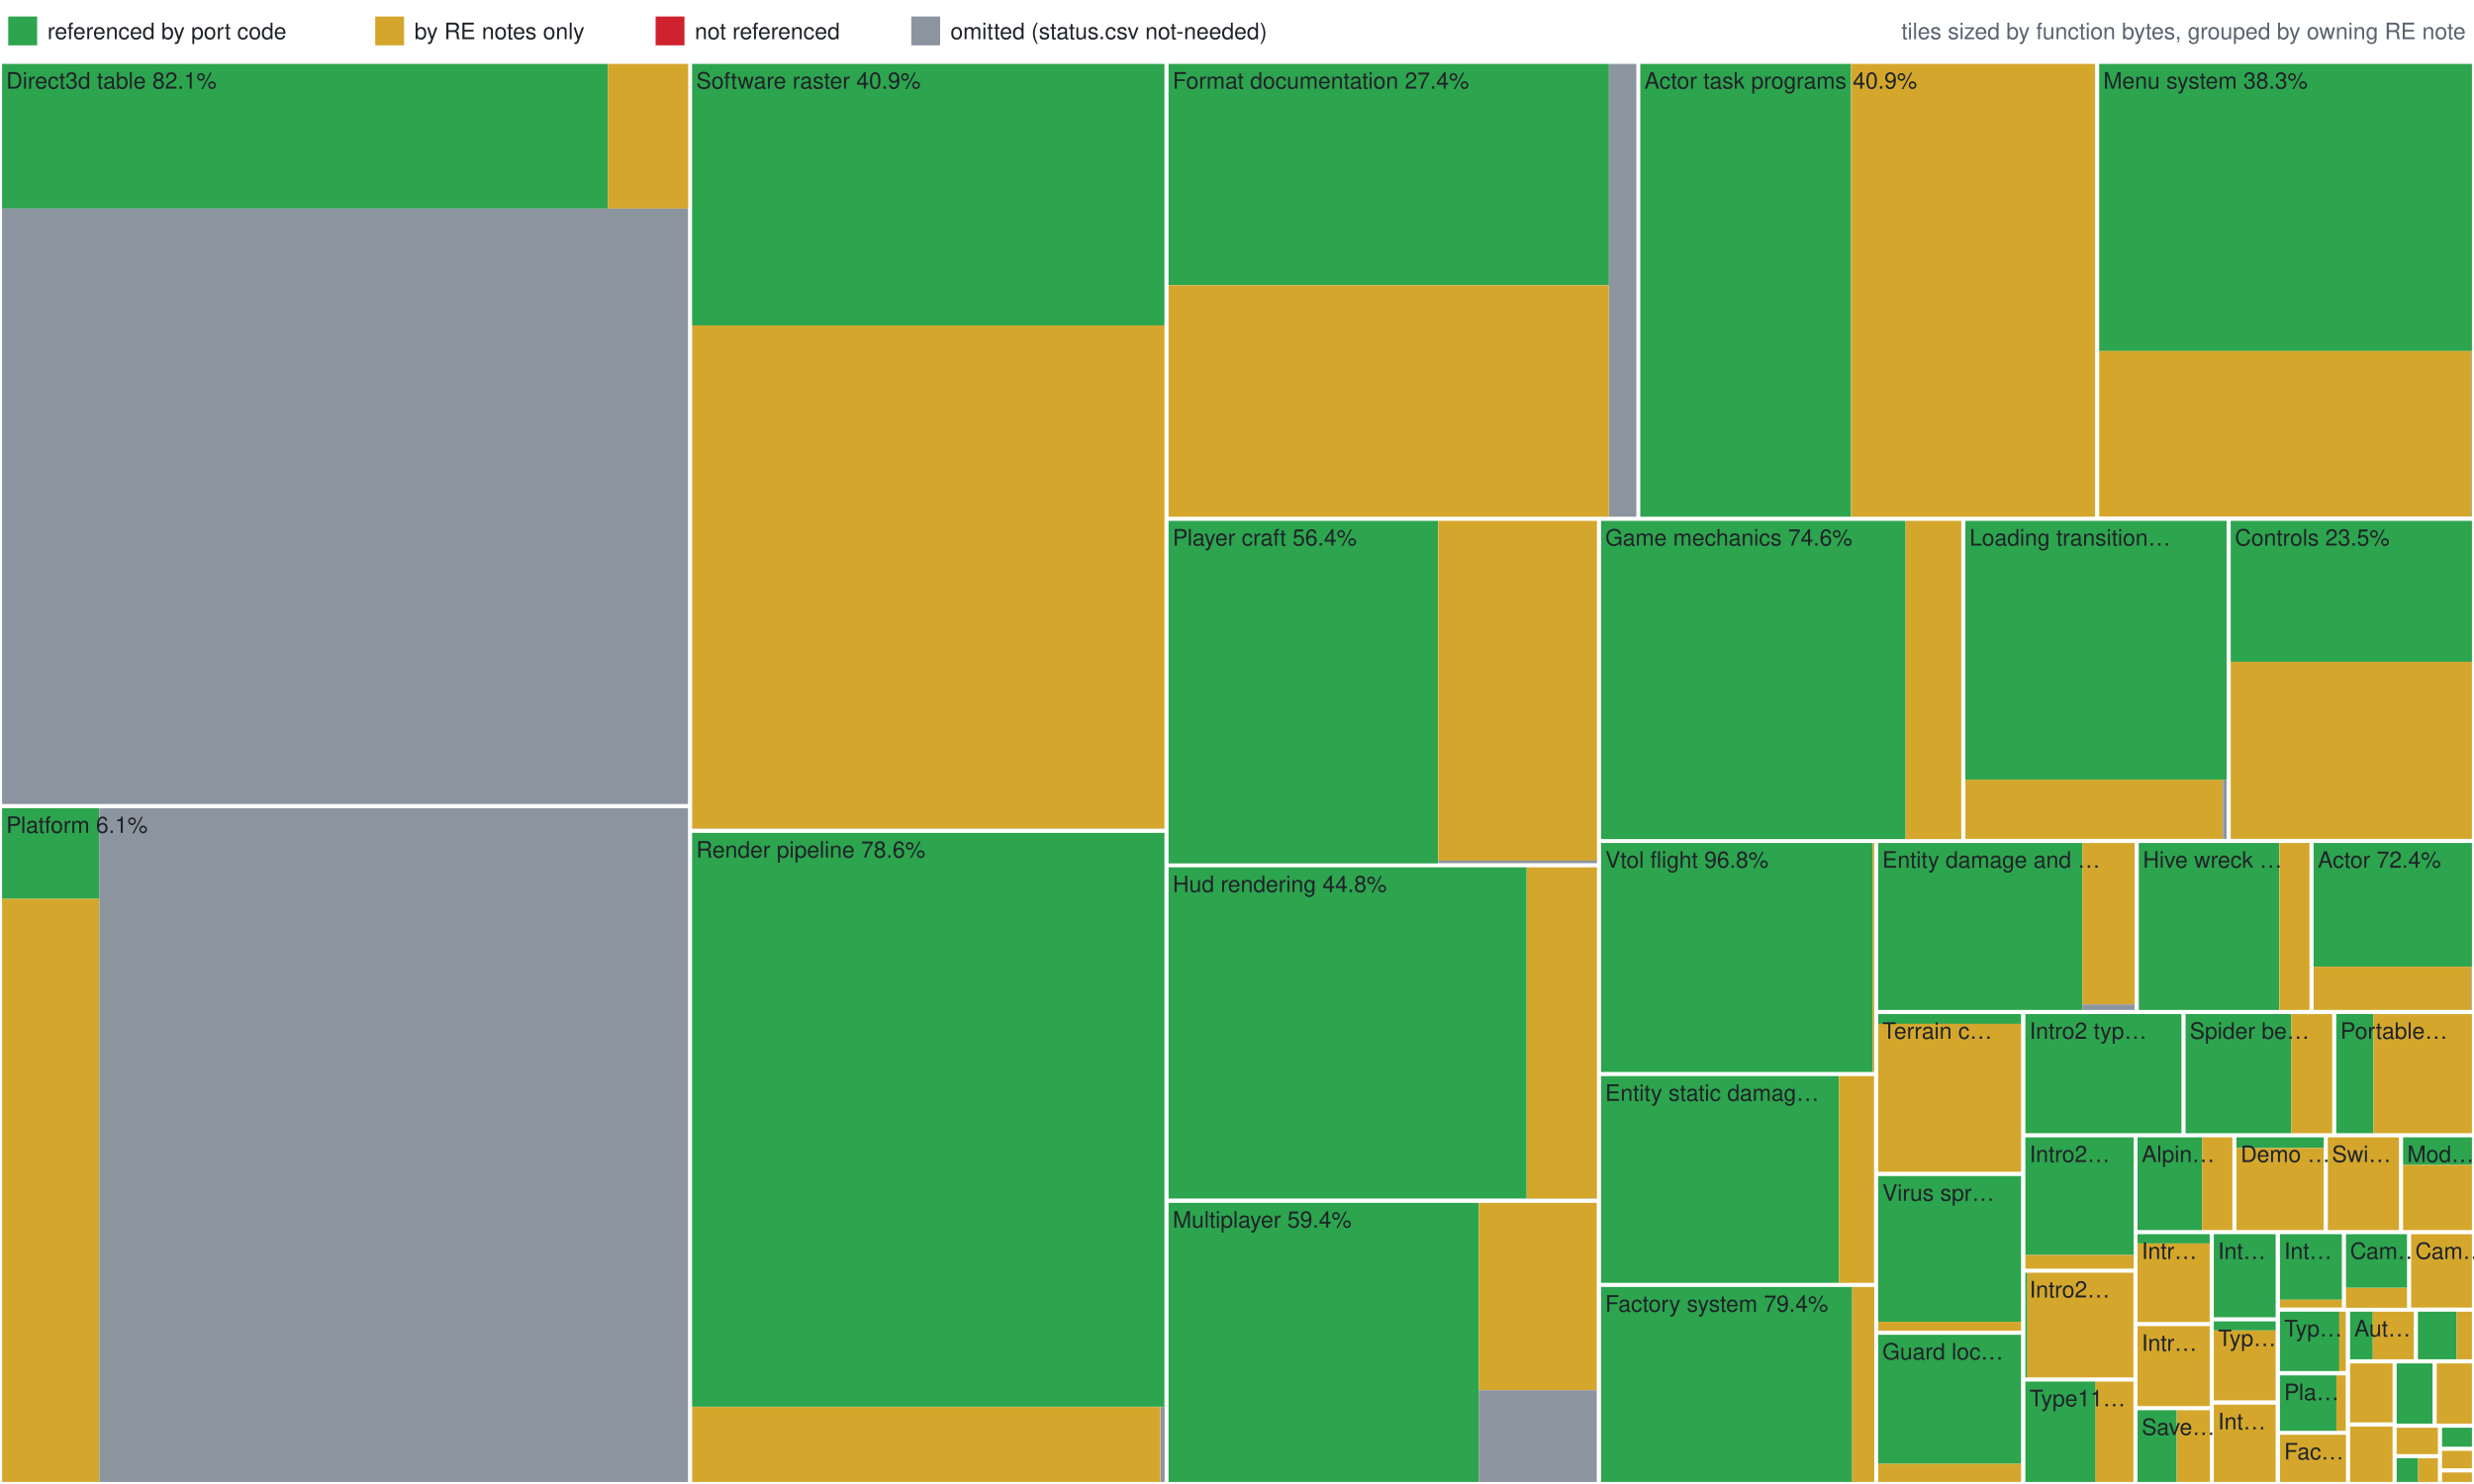
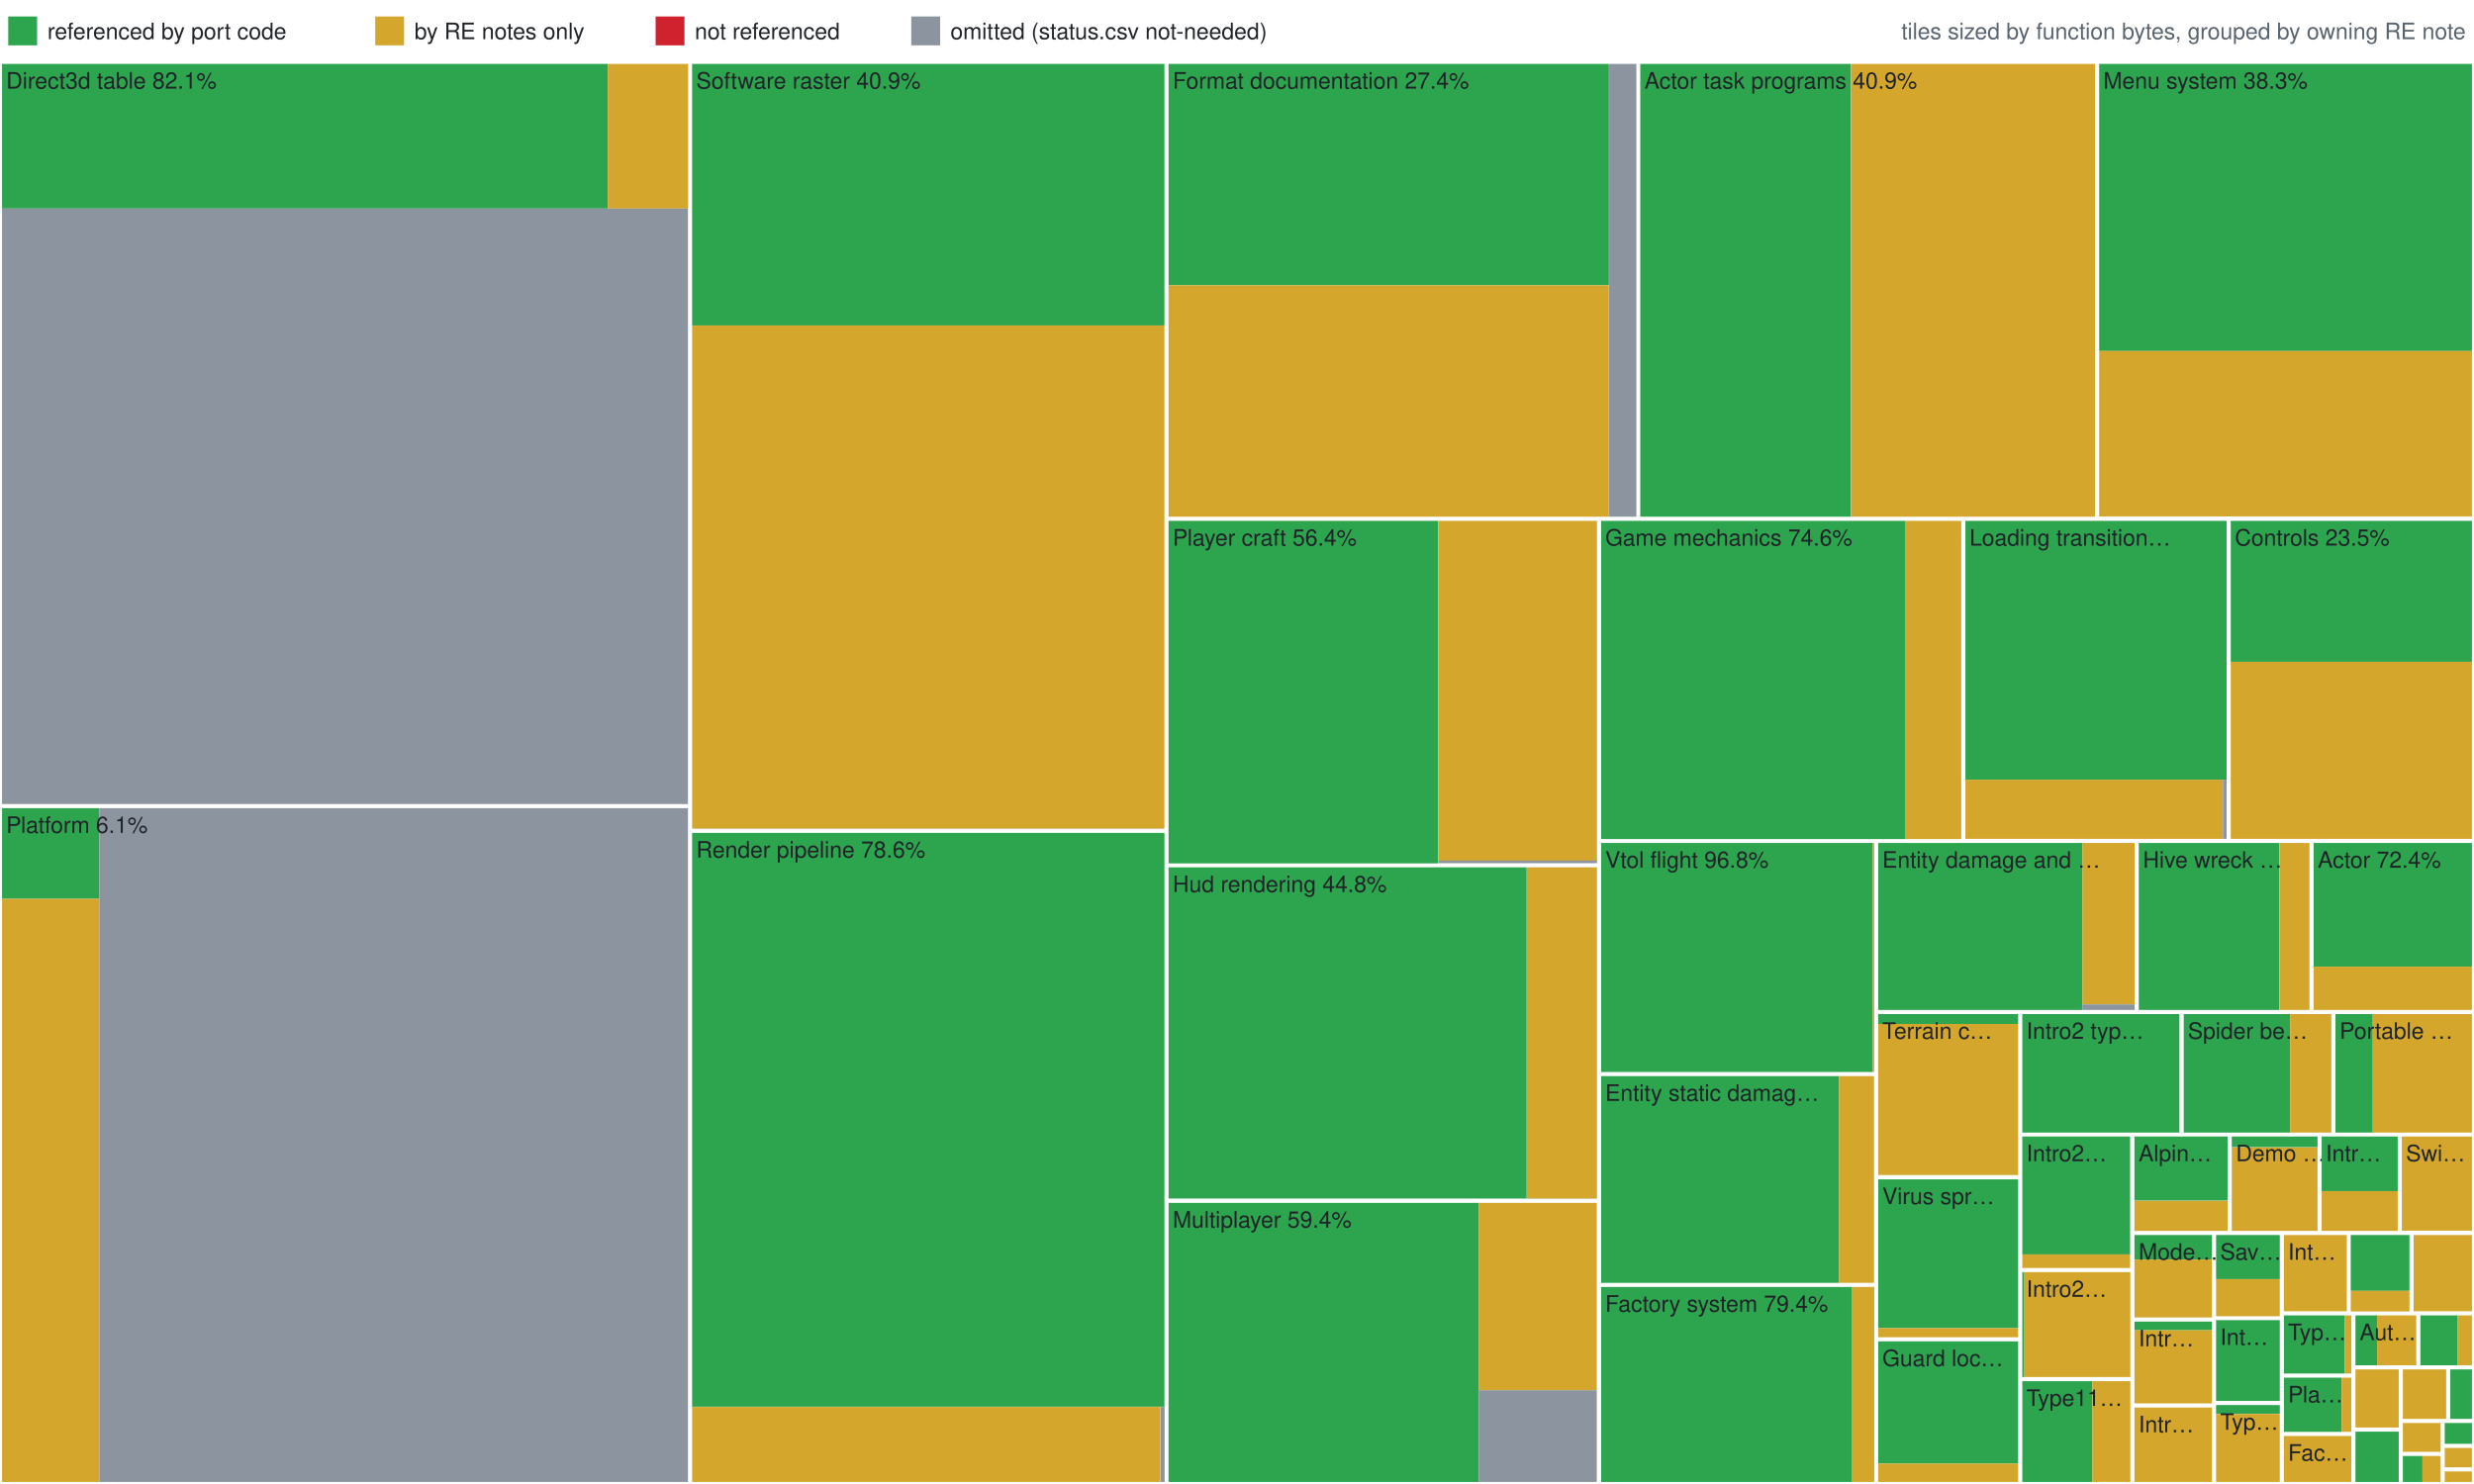
<svg xmlns="http://www.w3.org/2000/svg" width="1200" height="720" viewBox="0 0 1200 720" font-family="Segoe UI, Helvetica, Arial, sans-serif" font-size="11">
  <rect width="1200" height="720" fill="#ffffff" />
  <rect x="4" y="8" width="14" height="14" fill="#2da44e" />
  <text x="23" y="19" fill="#1f2328">referenced by port code</text>
  <rect x="182" y="8" width="14" height="14" fill="#d4a72c" />
  <text x="201" y="19" fill="#1f2328">by RE notes only</text>
  <rect x="318" y="8" width="14" height="14" fill="#cf222e" />
  <text x="337" y="19" fill="#1f2328">not referenced</text>
  <rect x="442" y="8" width="14" height="14" fill="#8c959f" />
  <text x="461" y="19" fill="#1f2328">omitted (status.csv not-needed)</text>
  <text x="1196" y="19" fill="#59636e" text-anchor="end">tiles sized by function bytes, grouped by owning RE note</text>
  <g>
    <rect x="1" y="31" width="293.8" height="70.2" fill="#2da44e" />
    <rect x="294.8" y="31" width="39" height="70.2" fill="#d4a72c" />
    <rect x="1" y="101.2" width="332.7" height="288.9" fill="#8c959f" />
    <text x="3" y="43" fill="#1f2328">Direct3d table 82.1%</text>
  </g>
  <g>
    <rect x="1" y="392.1" width="47.2" height="44" fill="#2da44e" />
    <rect x="1" y="436.1" width="47.2" height="282.9" fill="#d4a72c" />
    <rect x="48.2" y="392.1" width="285.5" height="326.9" fill="#8c959f" />
    <text x="3" y="404.1" fill="#1f2328">Platform 6.1%</text>
  </g>
  <g>
    <rect x="335.7" y="31" width="229.1" height="126.9" fill="#2da44e" />
    <rect x="335.7" y="157.9" width="229.1" height="244.1" fill="#d4a72c" />
    <rect x="335.7" y="402" width="229.1" height="0.1" fill="#8c959f" />
    <text x="337.7" y="43" fill="#1f2328">Software raster 40.9%</text>
  </g>
  <g>
    <rect x="335.7" y="404.1" width="229.1" height="278.4" fill="#2da44e" />
    <rect x="335.7" y="682.6" width="227.1" height="36.4" fill="#d4a72c" />
    <rect x="562.9" y="682.6" width="2" height="36.4" fill="#8c959f" />
    <text x="337.7" y="416.1" fill="#1f2328">Render pipeline 78.6%</text>
  </g>
  <g>
    <rect x="566.8" y="31" width="213.6" height="107.4" fill="#2da44e" />
    <rect x="566.8" y="138.4" width="213.6" height="112.3" fill="#d4a72c" />
    <rect x="780.5" y="31" width="13.2" height="219.7" fill="#8c959f" />
    <text x="568.8" y="43" fill="#1f2328">Format documentation 27.4%</text>
  </g>
  <g>
    <rect x="795.6" y="31" width="102.2" height="219.7" fill="#2da44e" />
    <rect x="897.9" y="31" width="118.3" height="219.7" fill="#d4a72c" />
    <rect x="897.9" y="250.7" width="118.3" height="0" fill="#8c959f" />
    <text x="797.6" y="43" fill="#1f2328">Actor task programs 40.9%</text>
  </g>
  <g>
    <rect x="1018.2" y="31" width="180.8" height="139.3" fill="#2da44e" />
    <rect x="1018.2" y="170.3" width="180.6" height="80.3" fill="#d4a72c" />
    <rect x="1198.7" y="170.3" width="0.3" height="80.3" fill="#8c959f" />
    <text x="1020.2" y="43" fill="#1f2328">Menu system 38.3%</text>
  </g>
  <g>
    <rect x="566.8" y="252.7" width="130.7" height="166.2" fill="#2da44e" />
    <rect x="697.6" y="252.7" width="77" height="164.9" fill="#d4a72c" />
    <rect x="697.6" y="417.5" width="77" height="1.3" fill="#8c959f" />
    <text x="568.8" y="264.7" fill="#1f2328">Player craft 56.4%</text>
  </g>
  <g>
    <rect x="566.8" y="420.8" width="173.7" height="160.7" fill="#2da44e" />
    <rect x="740.6" y="420.8" width="34" height="160.7" fill="#d4a72c" />
    <rect x="740.6" y="581.5" width="34" height="0.1" fill="#8c959f" />
    <text x="568.8" y="432.8" fill="#1f2328">Hud rendering 44.8%</text>
  </g>
  <g>
    <rect x="566.8" y="583.6" width="150.5" height="135.4" fill="#2da44e" />
    <rect x="717.3" y="583.6" width="57.2" height="90.9" fill="#d4a72c" />
    <rect x="717.3" y="674.5" width="57.2" height="44.5" fill="#8c959f" />
    <text x="568.8" y="595.6" fill="#1f2328">Multiplayer 59.4%</text>
  </g>
  <g>
    <rect x="776.6" y="252.7" width="147.7" height="154.4" fill="#2da44e" />
    <rect x="924.3" y="252.7" width="27" height="154.4" fill="#d4a72c" />
    <text x="778.6" y="264.7" fill="#1f2328">Game mechanics 74.6%</text>
  </g>
  <g>
    <rect x="953.3" y="252.7" width="126.7" height="125.7" fill="#2da44e" />
    <rect x="953.3" y="378.3" width="124.8" height="28.7" fill="#d4a72c" />
    <rect x="1078.2" y="378.3" width="1.8" height="28.7" fill="#8c959f" />
    <text x="955.3" y="264.7" fill="#1f2328">Loading transition…</text>
  </g>
  <g>
    <rect x="1082" y="252.7" width="117" height="68.4" fill="#2da44e" />
    <rect x="1082" y="321.1" width="117" height="85.9" fill="#d4a72c" />
    <text x="1084" y="264.7" fill="#1f2328">Controls 23.5%</text>
  </g>
  <g>
    <rect x="776.6" y="409" width="131.8" height="111.1" fill="#2da44e" />
    <rect x="908.4" y="409" width="0.7" height="111.1" fill="#d4a72c" />
    <text x="778.6" y="421" fill="#1f2328">Vtol flight 96.8%</text>
  </g>
  <g>
    <rect x="776.6" y="522.1" width="115.4" height="100.3" fill="#2da44e" />
    <rect x="892" y="522.1" width="17" height="100.3" fill="#d4a72c" />
    <text x="778.6" y="534.1" fill="#1f2328">Entity static damag…</text>
  </g>
  <g>
    <rect x="776.6" y="624.4" width="121.8" height="94.6" fill="#2da44e" />
    <rect x="898.4" y="624.4" width="10.7" height="94.6" fill="#d4a72c" />
    <text x="778.6" y="636.4" fill="#1f2328">Factory system 79.4%</text>
  </g>
  <g>
    <rect x="911" y="409" width="99.1" height="81" fill="#2da44e" />
    <rect x="1010.1" y="409" width="25.3" height="78.3" fill="#d4a72c" />
    <rect x="1010.1" y="487.3" width="25.3" height="2.7" fill="#8c959f" />
    <text x="913" y="421" fill="#1f2328">Entity damage and …</text>
  </g>
  <g>
    <rect x="1037.4" y="409" width="68.1" height="81" fill="#2da44e" />
    <rect x="1105.6" y="409" width="14.6" height="81" fill="#d4a72c" />
    <text x="1039.4" y="421" fill="#1f2328">Hive wreck …</text>
  </g>
  <g>
    <rect x="1122.2" y="409" width="76.8" height="60" fill="#2da44e" />
    <rect x="1122.2" y="469" width="76.5" height="21" fill="#d4a72c" />
    <rect x="1198.7" y="469" width="0.3" height="21" fill="#8c959f" />
    <text x="1124.2" y="421" fill="#1f2328">Actor 72.4%</text>
  </g>
  <g>
-     <rect x="911" y="492" width="69.3" height="4.8" fill="#2da44e" />
-     <rect x="911" y="496.7" width="69.3" height="71.8" fill="#d4a72c" />
+     <rect x="911" y="492" width="67.9" height="4.9" fill="#2da44e" />
+     <rect x="911" y="496.8" width="67.9" height="73.3" fill="#d4a72c" />
    <text x="913" y="504" fill="#1f2328">Terrain c…</text>
  </g>
  <g>
-     <rect x="911" y="570.6" width="69.3" height="70.7" fill="#2da44e" />
-     <rect x="911" y="641.3" width="69.3" height="4.3" fill="#d4a72c" />
-     <text x="913" y="582.6" fill="#1f2328">Virus spr…</text>
-   </g>
-   <g>
-     <rect x="911" y="647.6" width="69.3" height="62.6" fill="#2da44e" />
-     <rect x="911" y="710.2" width="69.3" height="8.8" fill="#d4a72c" />
-     <text x="913" y="659.6" fill="#1f2328">Guard loc…</text>
-   </g>
-   <g>
-     <rect x="982.4" y="492" width="75.7" height="57.8" fill="#2da44e" />
-     <text x="984.4" y="504" fill="#1f2328">Intro2 typ…</text>
-   </g>
-   <g>
-     <rect x="1060.1" y="492" width="51.3" height="57.8" fill="#2da44e" />
-     <rect x="1111.4" y="492" width="19.8" height="57.8" fill="#d4a72c" />
-     <text x="1062.1" y="504" fill="#1f2328">Spider be…</text>
-   </g>
-   <g>
-     <rect x="1133.2" y="492" width="18" height="57.8" fill="#2da44e" />
-     <rect x="1151.2" y="492" width="47.8" height="57.8" fill="#d4a72c" />
-     <text x="1135.2" y="504" fill="#1f2328">Portable…</text>
-   </g>
-   <g>
-     <rect x="982.4" y="551.8" width="52.5" height="57.1" fill="#2da44e" />
-     <rect x="982.4" y="608.9" width="52.5" height="6.6" fill="#d4a72c" />
-     <text x="984.4" y="563.8" fill="#1f2328">Intro2…</text>
-   </g>
-   <g>
-     <rect x="982.4" y="617.5" width="1" height="50.8" fill="#2da44e" />
-     <rect x="983.3" y="617.5" width="51.5" height="50.8" fill="#d4a72c" />
-     <text x="984.4" y="629.5" fill="#1f2328">Intro2…</text>
-   </g>
-   <g>
-     <rect x="982.4" y="670.3" width="34.1" height="48.7" fill="#2da44e" />
-     <rect x="1016.4" y="670.3" width="18.4" height="48.7" fill="#d4a72c" />
-     <text x="984.4" y="682.3" fill="#1f2328">Type11…</text>
-   </g>
-   <g>
-     <rect x="1036.8" y="551.8" width="31.3" height="45" fill="#2da44e" />
-     <rect x="1068.1" y="551.8" width="14.7" height="45" fill="#d4a72c" />
-     <text x="1038.8" y="563.8" fill="#1f2328">Alpin…</text>
-   </g>
-   <g>
-     <rect x="1084.8" y="551.8" width="42.3" height="5.2" fill="#2da44e" />
-     <rect x="1084.8" y="557" width="42.3" height="39.8" fill="#d4a72c" />
-     <text x="1086.8" y="563.8" fill="#1f2328">Demo …</text>
-   </g>
-   <g>
-     <rect x="1129.1" y="551.8" width="34.5" height="45" fill="#d4a72c" />
-     <text x="1131.1" y="563.8" fill="#1f2328">Swi…</text>
-   </g>
-   <g>
-     <rect x="1165.6" y="551.8" width="33.4" height="13.4" fill="#2da44e" />
-     <rect x="1165.6" y="565.2" width="33.4" height="31.6" fill="#d4a72c" />
-     <text x="1167.6" y="563.8" fill="#1f2328">Mod…</text>
-   </g>
-   <g>
-     <rect x="1036.8" y="598.8" width="35" height="4.5" fill="#2da44e" />
-     <rect x="1036.8" y="603.3" width="35" height="38.1" fill="#d4a72c" />
-     <text x="1038.8" y="610.8" fill="#1f2328">Intr…</text>
-   </g>
-   <g>
-     <rect x="1036.8" y="643.4" width="35" height="38.8" fill="#d4a72c" />
-     <text x="1038.8" y="655.4" fill="#1f2328">Intr…</text>
-   </g>
-   <g>
-     <rect x="1036.8" y="684.2" width="19" height="34.8" fill="#2da44e" />
-     <rect x="1055.9" y="684.2" width="16" height="34.8" fill="#d4a72c" />
-     <text x="1038.8" y="696.2" fill="#1f2328">Save…</text>
-   </g>
-   <g>
-     <rect x="1073.8" y="598.8" width="30" height="40.3" fill="#2da44e" />
-     <text x="1075.8" y="610.8" fill="#1f2328">Int…</text>
-   </g>
-   <g>
-     <rect x="1073.8" y="641.1" width="30" height="4.4" fill="#2da44e" />
-     <rect x="1073.8" y="645.5" width="30" height="33.9" fill="#d4a72c" />
-     <text x="1075.8" y="653.1" fill="#1f2328">Typ…</text>
-   </g>
-   <g>
-     <rect x="1073.8" y="681.5" width="30" height="37.5" fill="#d4a72c" />
-     <text x="1075.8" y="693.5" fill="#1f2328">Int…</text>
-   </g>
-   <g>
-     <rect x="1105.9" y="598.8" width="30" height="31.8" fill="#2da44e" />
-     <rect x="1105.9" y="630.6" width="30" height="3.8" fill="#d4a72c" />
-     <text x="1107.9" y="610.8" fill="#1f2328">Int…</text>
-   </g>
-   <g>
-     <rect x="1137.9" y="598.8" width="29.6" height="26" fill="#2da44e" />
-     <rect x="1137.9" y="624.9" width="29.6" height="9.6" fill="#d4a72c" />
-     <text x="1139.9" y="610.8" fill="#1f2328">Cam…</text>
-   </g>
-   <g>
-     <rect x="1169.5" y="598.8" width="29.5" height="35.6" fill="#d4a72c" />
-     <text x="1171.5" y="610.8" fill="#1f2328">Cam…</text>
-   </g>
-   <g>
-     <rect x="1105.9" y="636.4" width="28.8" height="28.8" fill="#2da44e" />
-     <rect x="1134.6" y="636.4" width="3.2" height="28.8" fill="#d4a72c" />
-     <text x="1107.9" y="648.4" fill="#1f2328">Typ…</text>
-   </g>
-   <g>
-     <rect x="1105.9" y="667.3" width="27.4" height="26.9" fill="#2da44e" />
-     <rect x="1133.2" y="667.3" width="4.6" height="26.9" fill="#d4a72c" />
-     <text x="1107.9" y="679.3" fill="#1f2328">Pla…</text>
-   </g>
-   <g>
-     <rect x="1105.9" y="696.1" width="32" height="22.9" fill="#d4a72c" />
-     <text x="1107.9" y="708.1" fill="#1f2328">Fac…</text>
-   </g>
-   <g>
-     <rect x="1139.9" y="636.4" width="11" height="23.1" fill="#2da44e" />
-     <rect x="1150.9" y="636.4" width="19.9" height="23.1" fill="#d4a72c" />
-     <text x="1141.9" y="648.4" fill="#1f2328">Aut…</text>
-   </g>
-   <g>
-     <rect x="1172.8" y="636.4" width="18.8" height="23.1" fill="#2da44e" />
-     <rect x="1191.6" y="636.4" width="7.4" height="23.1" fill="#d4a72c" />
-   </g>
-   <g>
-     <rect x="1139.9" y="661.5" width="20.6" height="28.6" fill="#d4a72c" />
-   </g>
-   <g>
-     <rect x="1139.9" y="692.1" width="20.6" height="26.9" fill="#d4a72c" />
-   </g>
-   <g>
-     <rect x="1162.5" y="661.5" width="17.4" height="29.2" fill="#2da44e" />
-   </g>
-   <g>
-     <rect x="1181.9" y="661.5" width="17.1" height="29.2" fill="#d4a72c" />
-   </g>
-   <g>
-     <rect x="1162.5" y="692.7" width="20" height="12.8" fill="#d4a72c" />
-   </g>
-   <g>
-     <rect x="1162.5" y="707.5" width="10.4" height="11.5" fill="#2da44e" />
-     <rect x="1172.9" y="707.5" width="9.6" height="11.5" fill="#d4a72c" />
-   </g>
-   <g>
-     <rect x="1184.5" y="692.7" width="14.5" height="9.2" fill="#2da44e" />
-   </g>
-   <g>
-     <rect x="1184.5" y="703.9" width="14.5" height="8.5" fill="#d4a72c" />
-   </g>
-   <g>
-     <rect x="1184.5" y="714.4" width="14.5" height="4.6" fill="#d4a72c" />
+     <rect x="911" y="572.2" width="67.9" height="72.2" fill="#2da44e" />
+     <rect x="911" y="644.4" width="67.9" height="4.4" fill="#d4a72c" />
+     <text x="913" y="584.2" fill="#1f2328">Virus spr…</text>
+   </g>
+   <g>
+     <rect x="911" y="650.8" width="67.9" height="59.3" fill="#2da44e" />
+     <rect x="911" y="710.1" width="67.9" height="8.9" fill="#d4a72c" />
+     <text x="913" y="662.8" fill="#1f2328">Guard loc…</text>
+   </g>
+   <g>
+     <rect x="980.9" y="492" width="76.2" height="57.5" fill="#2da44e" />
+     <text x="982.9" y="504" fill="#1f2328">Intro2 typ…</text>
+   </g>
+   <g>
+     <rect x="1059.2" y="492" width="51.6" height="57.5" fill="#2da44e" />
+     <rect x="1110.8" y="492" width="20" height="57.5" fill="#d4a72c" />
+     <text x="1061.2" y="504" fill="#1f2328">Spider be…</text>
+   </g>
+   <g>
+     <rect x="1132.8" y="492" width="18.1" height="57.5" fill="#2da44e" />
+     <rect x="1150.9" y="492" width="48.1" height="57.5" fill="#d4a72c" />
+     <text x="1134.8" y="504" fill="#1f2328">Portable …</text>
+   </g>
+   <g>
+     <rect x="980.9" y="551.4" width="52.3" height="57.2" fill="#2da44e" />
+     <rect x="980.9" y="608.6" width="52.3" height="6.6" fill="#d4a72c" />
+     <text x="982.9" y="563.4" fill="#1f2328">Intro2…</text>
+   </g>
+   <g>
+     <rect x="980.9" y="617.2" width="1" height="50.9" fill="#2da44e" />
+     <rect x="981.9" y="617.2" width="51.4" height="50.9" fill="#d4a72c" />
+     <text x="982.9" y="629.2" fill="#1f2328">Intro2…</text>
+   </g>
+   <g>
+     <rect x="980.9" y="670.1" width="34" height="48.9" fill="#2da44e" />
+     <rect x="1014.9" y="670.1" width="18.4" height="48.9" fill="#d4a72c" />
+     <text x="982.9" y="682.1" fill="#1f2328">Type11…</text>
+   </g>
+   <g>
+     <rect x="1035.3" y="551.4" width="45.2" height="31.1" fill="#2da44e" />
+     <rect x="1035.3" y="582.6" width="45.2" height="14.6" fill="#d4a72c" />
+     <text x="1037.3" y="563.4" fill="#1f2328">Alpin…</text>
+   </g>
+   <g>
+     <rect x="1082.5" y="551.4" width="41.6" height="5.2" fill="#2da44e" />
+     <rect x="1082.5" y="556.7" width="41.6" height="40.5" fill="#d4a72c" />
+     <text x="1084.5" y="563.4" fill="#1f2328">Demo …</text>
+   </g>
+   <g>
+     <rect x="1126.1" y="551.4" width="36.9" height="26.5" fill="#2da44e" />
+     <rect x="1126.1" y="577.9" width="36.9" height="19.3" fill="#d4a72c" />
+     <text x="1128.1" y="563.4" fill="#1f2328">Intr…</text>
+   </g>
+   <g>
+     <rect x="1165" y="551.4" width="34" height="45.7" fill="#d4a72c" />
+     <text x="1167" y="563.4" fill="#1f2328">Swi…</text>
+   </g>
+   <g>
+     <rect x="1035.3" y="599.2" width="37.6" height="11.9" fill="#2da44e" />
+     <rect x="1035.3" y="611.1" width="37.6" height="28.1" fill="#d4a72c" />
+     <text x="1037.3" y="611.2" fill="#1f2328">Mode…</text>
+   </g>
+   <g>
+     <rect x="1035.3" y="641.2" width="37.6" height="4.2" fill="#2da44e" />
+     <rect x="1035.3" y="645.4" width="37.6" height="35.5" fill="#d4a72c" />
+     <text x="1037.3" y="653.2" fill="#1f2328">Intr…</text>
+   </g>
+   <g>
+     <rect x="1035.3" y="682.9" width="37.6" height="36.1" fill="#d4a72c" />
+     <text x="1037.3" y="694.9" fill="#1f2328">Intr…</text>
+   </g>
+   <g>
+     <rect x="1074.9" y="599.2" width="30.9" height="21.4" fill="#2da44e" />
+     <rect x="1074.9" y="620.6" width="30.9" height="18" fill="#d4a72c" />
+     <text x="1076.9" y="611.2" fill="#1f2328">Sav…</text>
+   </g>
+   <g>
+     <rect x="1074.9" y="640.5" width="30.9" height="39.2" fill="#2da44e" />
+     <text x="1076.9" y="652.5" fill="#1f2328">Int…</text>
+   </g>
+   <g>
+     <rect x="1074.9" y="681.7" width="30.9" height="4.2" fill="#2da44e" />
+     <rect x="1074.9" y="686" width="30.9" height="33" fill="#d4a72c" />
+     <text x="1076.9" y="693.7" fill="#1f2328">Typ…</text>
+   </g>
+   <g>
+     <rect x="1107.8" y="599.2" width="30.5" height="37" fill="#d4a72c" />
+     <text x="1109.8" y="611.2" fill="#1f2328">Int…</text>
+   </g>
+   <g>
+     <rect x="1140.2" y="599.2" width="28.5" height="27.1" fill="#2da44e" />
+     <rect x="1140.2" y="626.3" width="28.5" height="10" fill="#d4a72c" />
+   </g>
+   <g>
+     <rect x="1170.7" y="599.2" width="28.3" height="37" fill="#d4a72c" />
+   </g>
+   <g>
+     <rect x="1107.8" y="638.2" width="29.4" height="28.2" fill="#2da44e" />
+     <rect x="1137.2" y="638.2" width="3.3" height="28.2" fill="#d4a72c" />
+     <text x="1109.8" y="650.2" fill="#1f2328">Typ…</text>
+   </g>
+   <g>
+     <rect x="1107.8" y="668.4" width="28" height="26.3" fill="#2da44e" />
+     <rect x="1135.8" y="668.4" width="4.7" height="26.3" fill="#d4a72c" />
+     <text x="1109.8" y="680.4" fill="#1f2328">Pla…</text>
+   </g>
+   <g>
+     <rect x="1107.8" y="696.7" width="32.7" height="22.3" fill="#d4a72c" />
+     <text x="1109.8" y="708.7" fill="#1f2328">Fac…</text>
+   </g>
+   <g>
+     <rect x="1142.5" y="638.2" width="10.5" height="24.2" fill="#2da44e" />
+     <rect x="1153" y="638.2" width="19" height="24.2" fill="#d4a72c" />
+     <text x="1144.5" y="650.2" fill="#1f2328">Aut…</text>
+   </g>
+   <g>
+     <rect x="1174" y="638.2" width="17.9" height="24.2" fill="#2da44e" />
+     <rect x="1191.9" y="638.2" width="7.1" height="24.2" fill="#d4a72c" />
+   </g>
+   <g>
+     <rect x="1142.5" y="664.4" width="21" height="28.2" fill="#d4a72c" />
+   </g>
+   <g>
+     <rect x="1142.5" y="694.6" width="21" height="24.4" fill="#2da44e" />
+   </g>
+   <g>
+     <rect x="1165.5" y="664.4" width="21" height="24" fill="#d4a72c" />
+   </g>
+   <g>
+     <rect x="1188.5" y="664.4" width="10.5" height="24" fill="#2da44e" />
+   </g>
+   <g>
+     <rect x="1165.5" y="690.4" width="18.3" height="14" fill="#d4a72c" />
+   </g>
+   <g>
+     <rect x="1165.5" y="706.4" width="9.5" height="12.6" fill="#2da44e" />
+     <rect x="1175" y="706.4" width="8.8" height="12.6" fill="#d4a72c" />
+   </g>
+   <g>
+     <rect x="1185.8" y="690.4" width="13.2" height="10.1" fill="#2da44e" />
+   </g>
+   <g>
+     <rect x="1185.8" y="702.5" width="13.2" height="9.4" fill="#d4a72c" />
+   </g>
+   <g>
+     <rect x="1185.8" y="713.9" width="13.2" height="5.1" fill="#d4a72c" />
  </g>
</svg>
